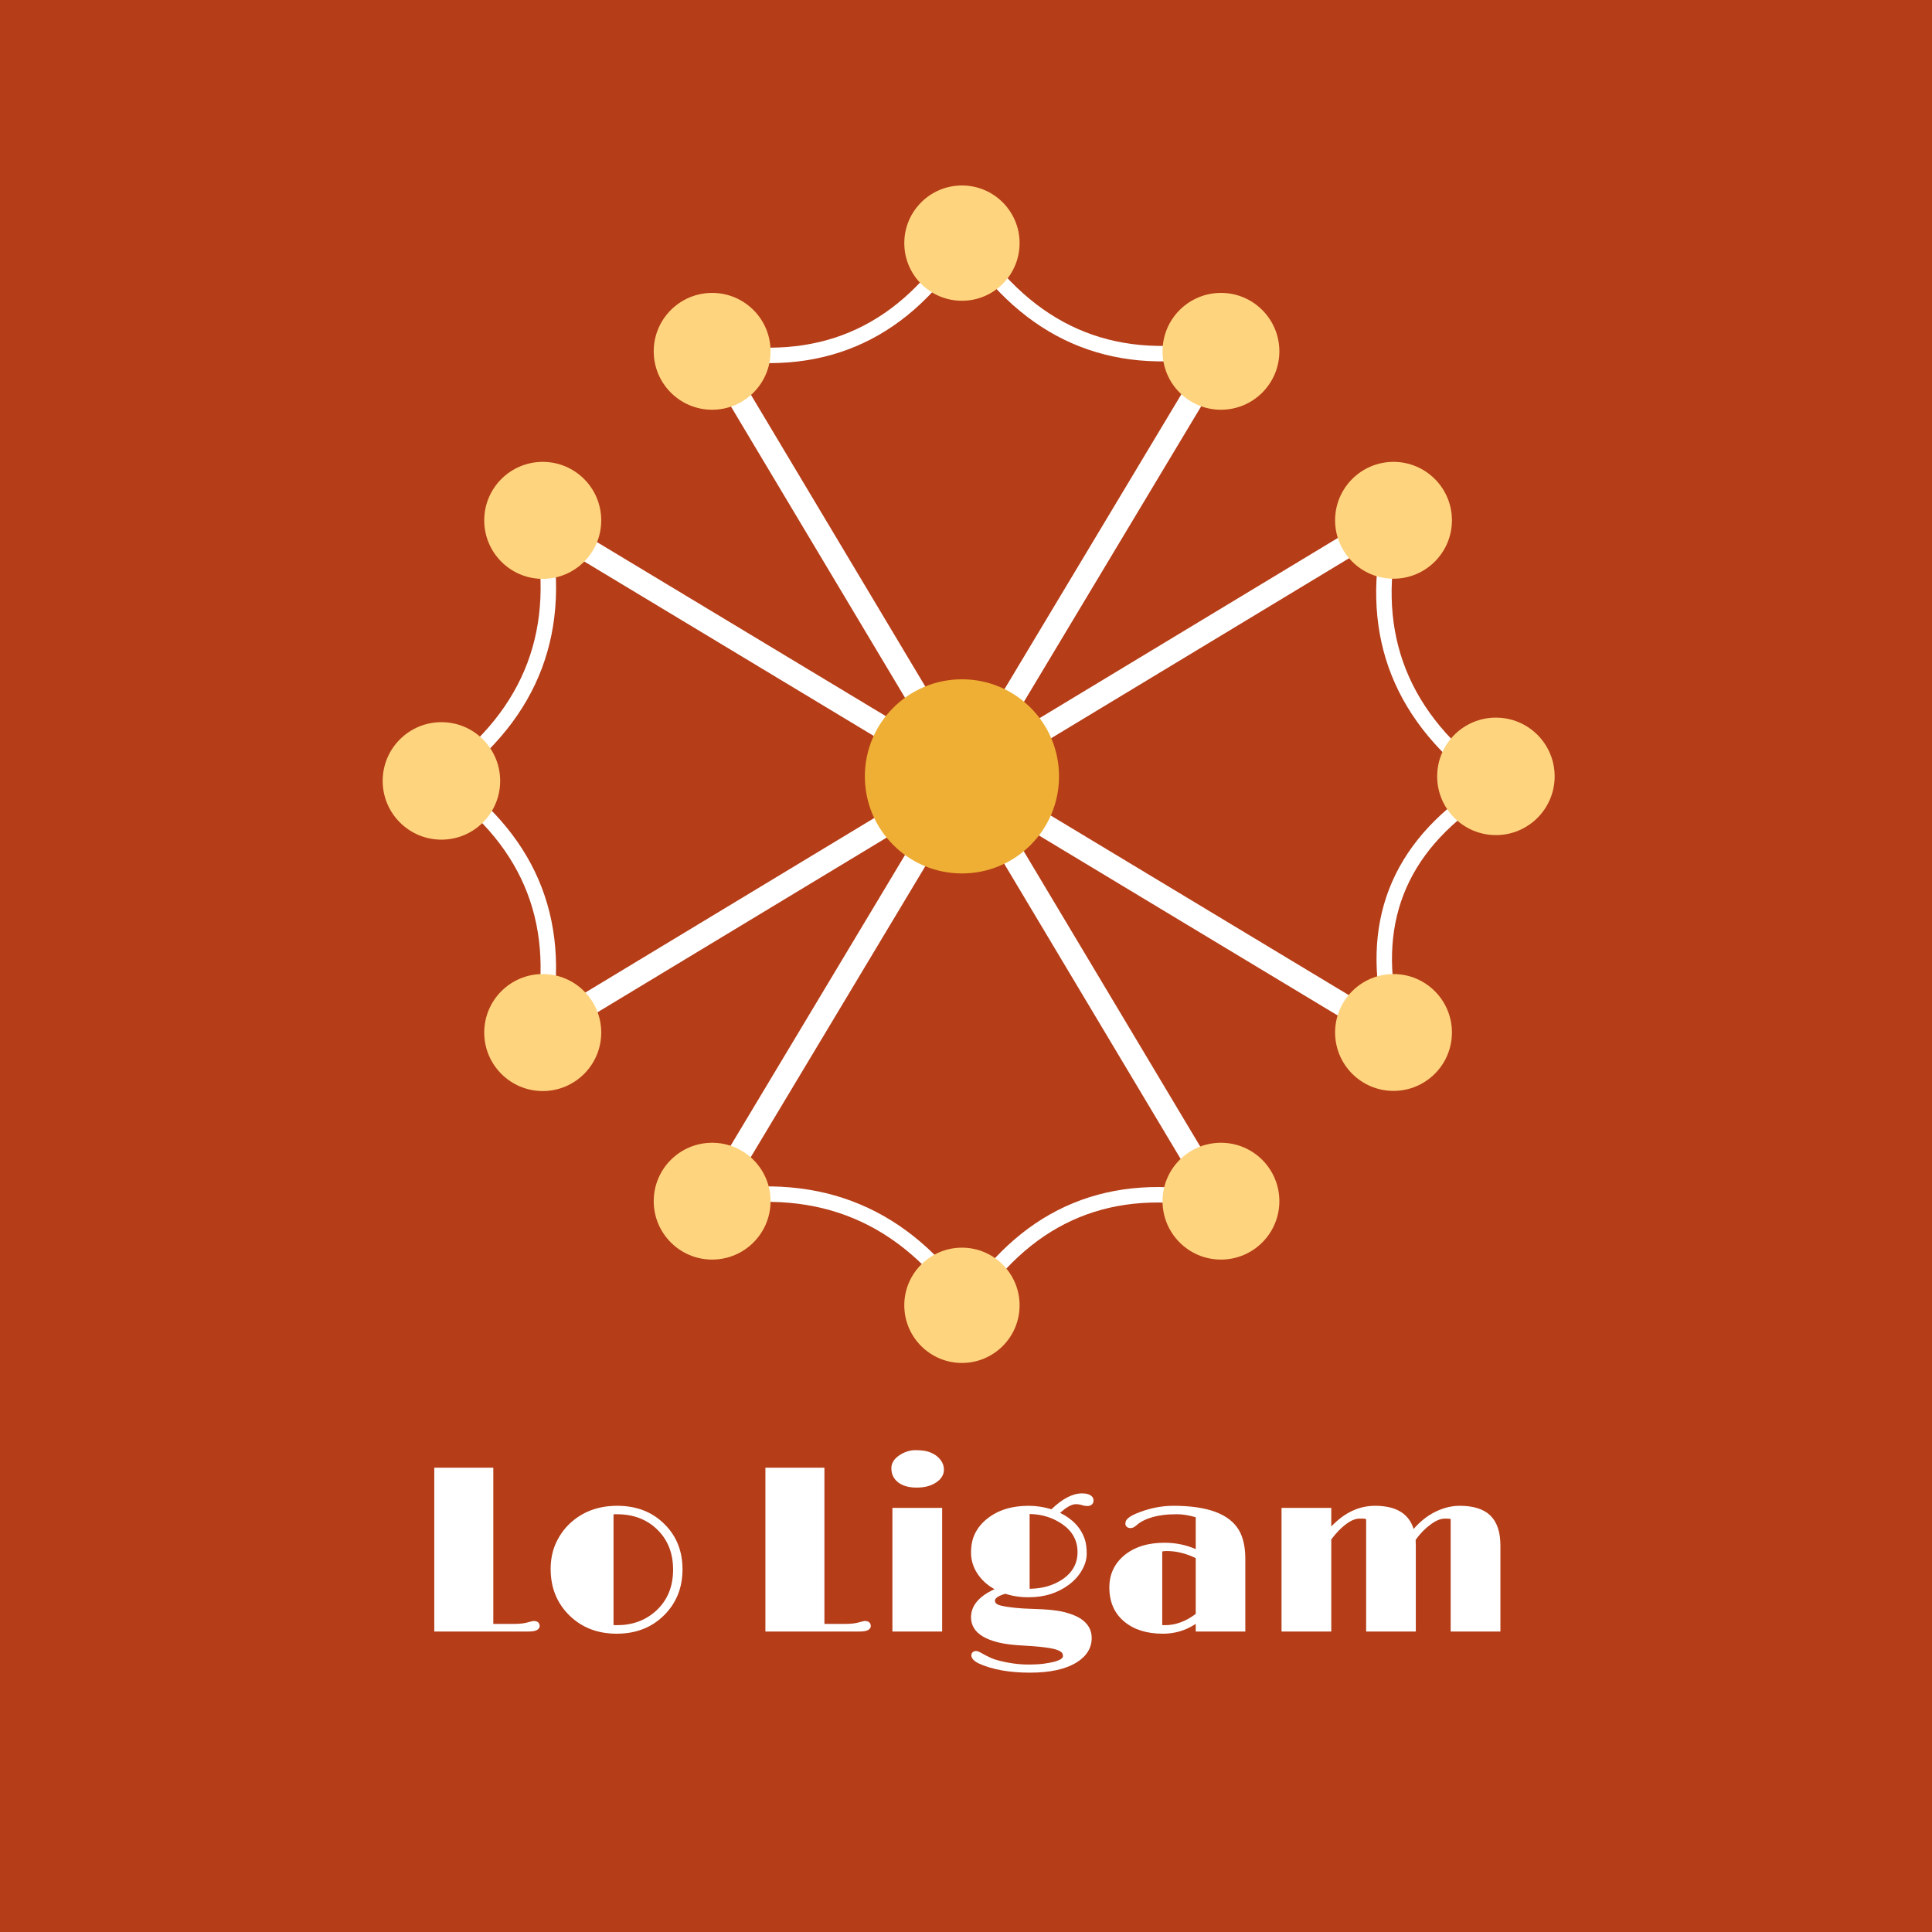
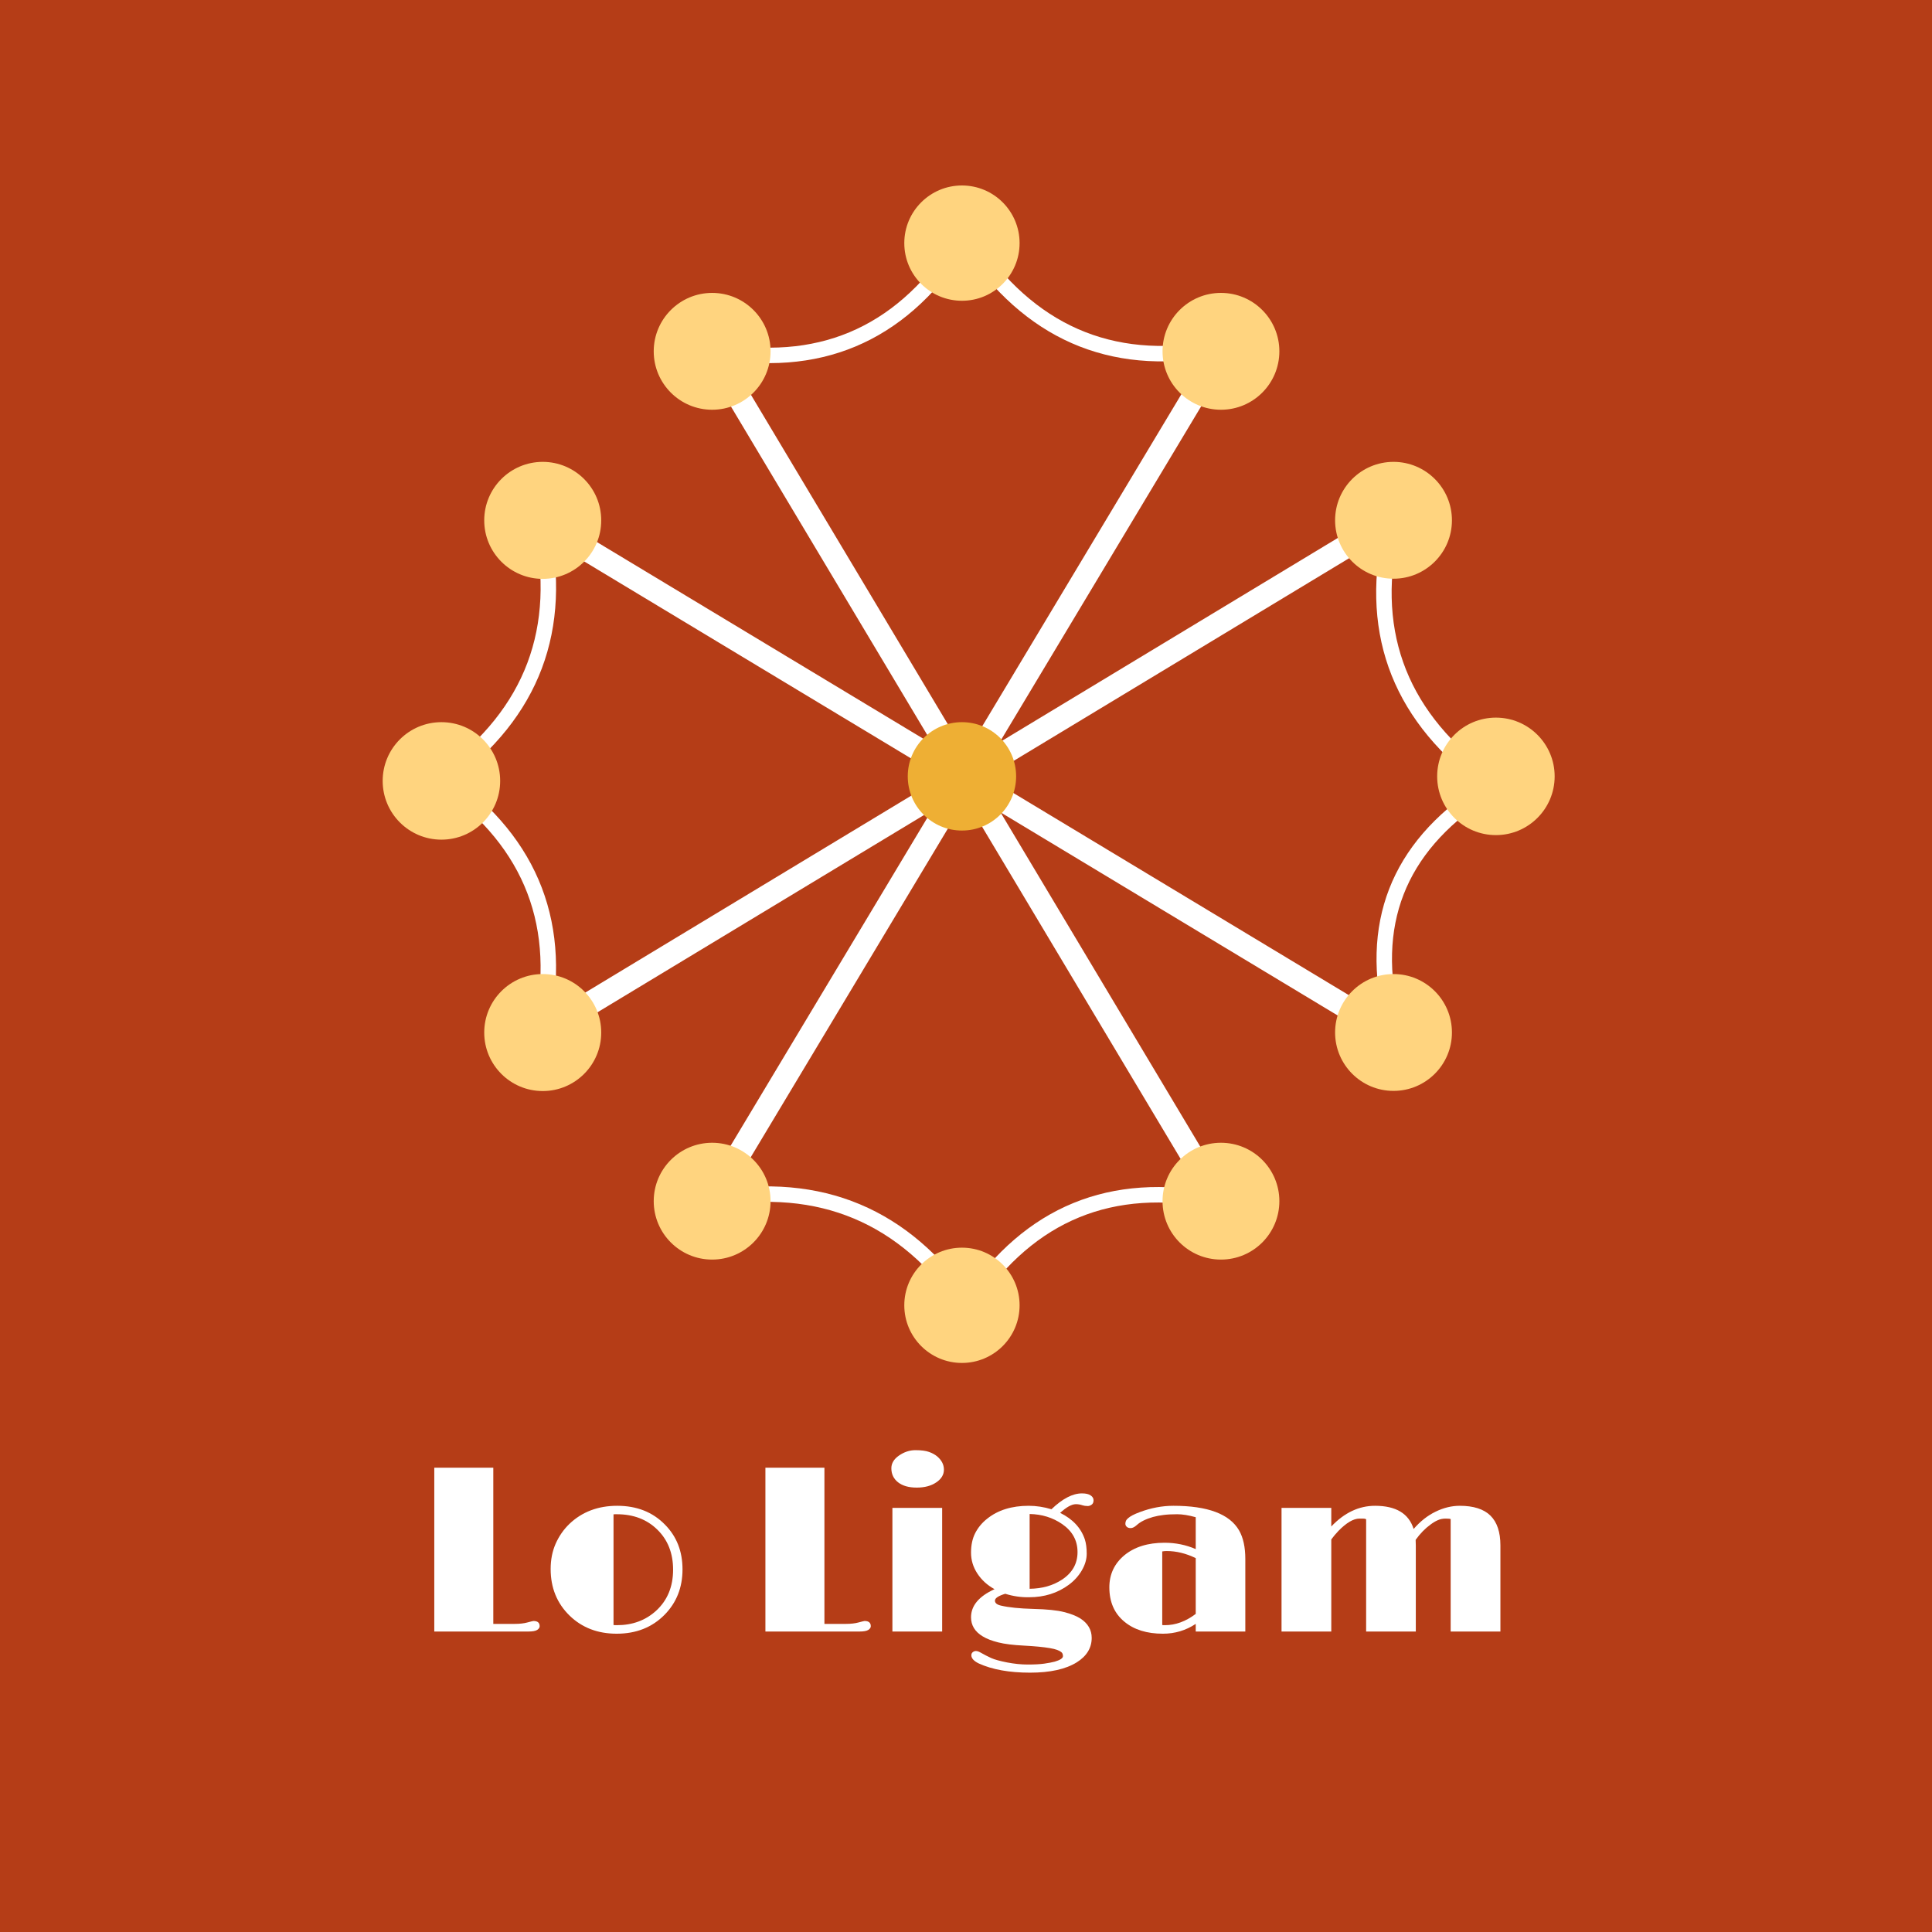
<svg xmlns="http://www.w3.org/2000/svg" width="500" zoomAndPan="magnify" viewBox="0 0 375 375" height="500" preserveAspectRatio="xMidYMid meet" version="1.0">
  <defs>
    <g />
-     <clipPath id="528de42d94">
-       <path d="M 167.867 131.848 L 205.559 131.848 L 205.559 169.535 L 167.867 169.535 Z M 167.867 131.848 " clip-rule="nonzero" />
-     </clipPath>
-     <clipPath id="1d73d8e392">
-       <path d="M 186.715 131.848 C 176.305 131.848 167.867 140.285 167.867 150.691 C 167.867 161.098 176.305 169.535 186.715 169.535 C 197.121 169.535 205.559 161.098 205.559 150.691 C 205.559 140.285 197.121 131.848 186.715 131.848 Z M 186.715 131.848 " clip-rule="nonzero" />
-     </clipPath>
-     <clipPath id="c95c3d8529">
-       <path d="M 0.867 0.848 L 38.559 0.848 L 38.559 38.535 L 0.867 38.535 Z M 0.867 0.848 " clip-rule="nonzero" />
-     </clipPath>
-     <clipPath id="d9ffad03e0">
-       <path d="M 19.715 0.848 C 9.305 0.848 0.867 9.285 0.867 19.691 C 0.867 30.098 9.305 38.535 19.715 38.535 C 30.121 38.535 38.559 30.098 38.559 19.691 C 38.559 9.285 30.121 0.848 19.715 0.848 Z M 19.715 0.848 " clip-rule="nonzero" />
-     </clipPath>
-     <clipPath id="d4b8c27dd0">
-       <rect x="0" width="39" y="0" height="39" />
-     </clipPath>
-     <clipPath id="e541d49886">
+     <clipPath id="f531fc6cf7">
+       <path d="M 176.195 140.172 L 197.23 140.172 L 197.23 161.211 L 176.195 161.211 Z M 176.195 140.172 " clip-rule="nonzero" />
+     </clipPath>
+     <clipPath id="d29b6af7b0">
+       <path d="M 186.715 140.172 C 180.902 140.172 176.195 144.883 176.195 150.691 C 176.195 156.5 180.902 161.211 186.715 161.211 C 192.523 161.211 197.23 156.5 197.23 150.691 C 197.23 144.883 192.523 140.172 186.715 140.172 Z M 186.715 140.172 " clip-rule="nonzero" />
+     </clipPath>
+     <clipPath id="b25d4d09a7">
+       <path d="M 0.195 0.172 L 21.23 0.172 L 21.23 21.211 L 0.195 21.211 Z M 0.195 0.172 " clip-rule="nonzero" />
+     </clipPath>
+     <clipPath id="c1bda8310d">
+       <path d="M 10.715 0.172 C 4.902 0.172 0.195 4.883 0.195 10.691 C 0.195 16.5 4.902 21.211 10.715 21.211 C 16.523 21.211 21.23 16.5 21.23 10.691 C 21.23 4.883 16.523 0.172 10.715 0.172 Z M 10.715 0.172 " clip-rule="nonzero" />
+     </clipPath>
+     <clipPath id="ad1abf7585">
+       <rect x="0" width="22" y="0" height="22" />
+     </clipPath>
+     <clipPath id="c7a8882e78">
      <path d="M 93.988 189.062 L 116.699 189.062 L 116.699 211.773 L 93.988 211.773 Z M 93.988 189.062 " clip-rule="nonzero" />
    </clipPath>
-     <clipPath id="923b268e99">
+     <clipPath id="788cae2bef">
      <path d="M 105.344 189.062 C 99.074 189.062 93.988 194.145 93.988 200.418 C 93.988 206.688 99.074 211.773 105.344 211.773 C 111.613 211.773 116.699 206.688 116.699 200.418 C 116.699 194.145 111.613 189.062 105.344 189.062 Z M 105.344 189.062 " clip-rule="nonzero" />
    </clipPath>
-     <clipPath id="68716f5ace">
+     <clipPath id="ddc9734bad">
      <path d="M 0.988 0.062 L 23.699 0.062 L 23.699 22.773 L 0.988 22.773 Z M 0.988 0.062 " clip-rule="nonzero" />
    </clipPath>
-     <clipPath id="d02a41d8b7">
+     <clipPath id="95f6d795c3">
      <path d="M 12.344 0.062 C 6.074 0.062 0.988 5.145 0.988 11.418 C 0.988 17.688 6.074 22.773 12.344 22.773 C 18.613 22.773 23.699 17.688 23.699 11.418 C 23.699 5.145 18.613 0.062 12.344 0.062 Z M 12.344 0.062 " clip-rule="nonzero" />
    </clipPath>
-     <clipPath id="0ebeeeb472">
+     <clipPath id="11d251d98d">
      <rect x="0" width="24" y="0" height="23" />
    </clipPath>
-     <clipPath id="f9dff8da02">
+     <clipPath id="12d52ffa45">
      <path d="M 74.277 140.172 L 97.082 140.172 L 97.082 162.977 L 74.277 162.977 Z M 74.277 140.172 " clip-rule="nonzero" />
    </clipPath>
-     <clipPath id="fb07b1a457">
+     <clipPath id="e3f551134d">
      <path d="M 85.68 140.172 C 79.383 140.172 74.277 145.277 74.277 151.574 C 74.277 157.871 79.383 162.977 85.68 162.977 C 91.977 162.977 97.082 157.871 97.082 151.574 C 97.082 145.277 91.977 140.172 85.68 140.172 Z M 85.68 140.172 " clip-rule="nonzero" />
    </clipPath>
-     <clipPath id="d14f0ae7d3">
+     <clipPath id="a0521cf6fc">
      <path d="M 0.277 0.172 L 23.082 0.172 L 23.082 22.977 L 0.277 22.977 Z M 0.277 0.172 " clip-rule="nonzero" />
    </clipPath>
-     <clipPath id="be72f7a941">
+     <clipPath id="37872e637c">
      <path d="M 11.68 0.172 C 5.383 0.172 0.277 5.277 0.277 11.574 C 0.277 17.871 5.383 22.977 11.68 22.977 C 17.977 22.977 23.082 17.871 23.082 11.574 C 23.082 5.277 17.977 0.172 11.68 0.172 Z M 11.68 0.172 " clip-rule="nonzero" />
    </clipPath>
-     <clipPath id="5a6033080a">
+     <clipPath id="bdf3104303">
      <rect x="0" width="24" y="0" height="23" />
    </clipPath>
-     <clipPath id="d29df9adfd">
+     <clipPath id="7e1ae60feb">
      <path d="M 93.988 89.648 L 116.699 89.648 L 116.699 112.359 L 93.988 112.359 Z M 93.988 89.648 " clip-rule="nonzero" />
    </clipPath>
-     <clipPath id="9a75cb3c14">
+     <clipPath id="c510e7b119">
      <path d="M 105.344 89.648 C 99.074 89.648 93.988 94.73 93.988 101.004 C 93.988 107.273 99.074 112.359 105.344 112.359 C 111.613 112.359 116.699 107.273 116.699 101.004 C 116.699 94.73 111.613 89.648 105.344 89.648 Z M 105.344 89.648 " clip-rule="nonzero" />
    </clipPath>
-     <clipPath id="9a04203622">
+     <clipPath id="f681da970d">
      <path d="M 0.988 0.648 L 23.699 0.648 L 23.699 23.359 L 0.988 23.359 Z M 0.988 0.648 " clip-rule="nonzero" />
    </clipPath>
-     <clipPath id="cde128feaa">
+     <clipPath id="6640364789">
      <path d="M 12.344 0.648 C 6.074 0.648 0.988 5.73 0.988 12.004 C 0.988 18.273 6.074 23.359 12.344 23.359 C 18.613 23.359 23.699 18.273 23.699 12.004 C 23.699 5.73 18.613 0.648 12.344 0.648 Z M 12.344 0.648 " clip-rule="nonzero" />
    </clipPath>
-     <clipPath id="5728bee516">
-       <rect x="0" width="24" y="0" height="24" />
-     </clipPath>
-     <clipPath id="4da3fb2c8a">
+     <clipPath id="4690d8dae0">
+       <rect x="0" width="24" y="0" height="24" />
+     </clipPath>
+     <clipPath id="382033d646">
      <path d="M 259.141 189.062 L 281.82 189.062 L 281.82 211.742 L 259.141 211.742 Z M 259.141 189.062 " clip-rule="nonzero" />
    </clipPath>
-     <clipPath id="8337015f8e">
+     <clipPath id="e1de49c1d2">
      <path d="M 270.48 189.062 C 264.219 189.062 259.141 194.141 259.141 200.402 C 259.141 206.664 264.219 211.742 270.48 211.742 C 276.742 211.742 281.82 206.664 281.82 200.402 C 281.82 194.141 276.742 189.062 270.48 189.062 Z M 270.48 189.062 " clip-rule="nonzero" />
    </clipPath>
-     <clipPath id="caf7785fdd">
+     <clipPath id="e250e98b16">
      <path d="M 0.141 0.062 L 22.82 0.062 L 22.82 22.742 L 0.141 22.742 Z M 0.141 0.062 " clip-rule="nonzero" />
    </clipPath>
-     <clipPath id="891d744abd">
+     <clipPath id="4dd542afb0">
      <path d="M 11.48 0.062 C 5.219 0.062 0.141 5.141 0.141 11.402 C 0.141 17.664 5.219 22.742 11.48 22.742 C 17.742 22.742 22.82 17.664 22.82 11.402 C 22.82 5.141 17.742 0.062 11.48 0.062 Z M 11.48 0.062 " clip-rule="nonzero" />
    </clipPath>
-     <clipPath id="5b9c9a4b6a">
+     <clipPath id="765aa6869b">
      <rect x="0" width="23" y="0" height="23" />
    </clipPath>
-     <clipPath id="83372ebf87">
+     <clipPath id="b2c4730030">
      <path d="M 259.141 89.648 L 281.82 89.648 L 281.82 112.328 L 259.141 112.328 Z M 259.141 89.648 " clip-rule="nonzero" />
    </clipPath>
-     <clipPath id="3625b1d21c">
+     <clipPath id="c806c1ce74">
      <path d="M 270.48 89.648 C 264.219 89.648 259.141 94.727 259.141 100.988 C 259.141 107.25 264.219 112.328 270.48 112.328 C 276.742 112.328 281.82 107.25 281.82 100.988 C 281.82 94.727 276.742 89.648 270.48 89.648 Z M 270.48 89.648 " clip-rule="nonzero" />
    </clipPath>
-     <clipPath id="d0a25f8850">
+     <clipPath id="561398a4cb">
      <path d="M 0.141 0.648 L 22.82 0.648 L 22.82 23.328 L 0.141 23.328 Z M 0.141 0.648 " clip-rule="nonzero" />
    </clipPath>
-     <clipPath id="62dff7a436">
+     <clipPath id="b0cbf5dff0">
      <path d="M 11.48 0.648 C 5.219 0.648 0.141 5.727 0.141 11.988 C 0.141 18.25 5.219 23.328 11.48 23.328 C 17.742 23.328 22.82 18.25 22.82 11.988 C 22.82 5.727 17.742 0.648 11.48 0.648 Z M 11.48 0.648 " clip-rule="nonzero" />
    </clipPath>
-     <clipPath id="9ff6783a88">
+     <clipPath id="a11cbf0050">
      <rect x="0" width="23" y="0" height="24" />
    </clipPath>
-     <clipPath id="94b9719821">
+     <clipPath id="b36d531ae1">
      <path d="M 225.648 221.809 L 248.324 221.809 L 248.324 244.484 L 225.648 244.484 Z M 225.648 221.809 " clip-rule="nonzero" />
    </clipPath>
-     <clipPath id="5446883927">
+     <clipPath id="967ab275f9">
      <path d="M 236.988 221.809 C 230.723 221.809 225.648 226.883 225.648 233.145 C 225.648 239.406 230.723 244.484 236.988 244.484 C 243.25 244.484 248.324 239.406 248.324 233.145 C 248.324 226.883 243.25 221.809 236.988 221.809 Z M 236.988 221.809 " clip-rule="nonzero" />
    </clipPath>
-     <clipPath id="a1fccdb78d">
+     <clipPath id="96bdb7b363">
      <path d="M 0.648 0.809 L 23.324 0.809 L 23.324 23.484 L 0.648 23.484 Z M 0.648 0.809 " clip-rule="nonzero" />
    </clipPath>
-     <clipPath id="306a181195">
+     <clipPath id="e8a65ae221">
      <path d="M 11.988 0.809 C 5.723 0.809 0.648 5.883 0.648 12.145 C 0.648 18.406 5.723 23.484 11.988 23.484 C 18.25 23.484 23.324 18.406 23.324 12.145 C 23.324 5.883 18.25 0.809 11.988 0.809 Z M 11.988 0.809 " clip-rule="nonzero" />
    </clipPath>
-     <clipPath id="9579417b74">
-       <rect x="0" width="24" y="0" height="24" />
-     </clipPath>
-     <clipPath id="0785d86789">
+     <clipPath id="d03b3293f0">
+       <rect x="0" width="24" y="0" height="24" />
+     </clipPath>
+     <clipPath id="ddf2a716b7">
      <path d="M 126.887 221.809 L 149.566 221.809 L 149.566 244.484 L 126.887 244.484 Z M 126.887 221.809 " clip-rule="nonzero" />
    </clipPath>
-     <clipPath id="96b458c4ad">
+     <clipPath id="4a227c08d7">
      <path d="M 138.227 221.809 C 131.965 221.809 126.887 226.883 126.887 233.145 C 126.887 239.406 131.965 244.484 138.227 244.484 C 144.488 244.484 149.566 239.406 149.566 233.145 C 149.566 226.883 144.488 221.809 138.227 221.809 Z M 138.227 221.809 " clip-rule="nonzero" />
    </clipPath>
-     <clipPath id="849338cffd">
+     <clipPath id="a10de55378">
      <path d="M 0.887 0.809 L 23.566 0.809 L 23.566 23.484 L 0.887 23.484 Z M 0.887 0.809 " clip-rule="nonzero" />
    </clipPath>
-     <clipPath id="30eb162d86">
+     <clipPath id="57c23943ef">
      <path d="M 12.227 0.809 C 5.965 0.809 0.887 5.883 0.887 12.145 C 0.887 18.406 5.965 23.484 12.227 23.484 C 18.488 23.484 23.566 18.406 23.566 12.145 C 23.566 5.883 18.488 0.809 12.227 0.809 Z M 12.227 0.809 " clip-rule="nonzero" />
    </clipPath>
-     <clipPath id="c25e48a7be">
-       <rect x="0" width="24" y="0" height="24" />
-     </clipPath>
-     <clipPath id="4463378ba5">
+     <clipPath id="7bbec8c1ca">
+       <rect x="0" width="24" y="0" height="24" />
+     </clipPath>
+     <clipPath id="3a158d3630">
      <path d="M 175.523 242.172 L 197.902 242.172 L 197.902 264.547 L 175.523 264.547 Z M 175.523 242.172 " clip-rule="nonzero" />
    </clipPath>
-     <clipPath id="a47e9cd900">
+     <clipPath id="aed0b2579b">
      <path d="M 186.715 242.172 C 180.535 242.172 175.523 247.18 175.523 253.359 C 175.523 259.539 180.535 264.547 186.715 264.547 C 192.891 264.547 197.902 259.539 197.902 253.359 C 197.902 247.18 192.891 242.172 186.715 242.172 Z M 186.715 242.172 " clip-rule="nonzero" />
    </clipPath>
-     <clipPath id="af90b607b1">
+     <clipPath id="39a354ba78">
      <path d="M 0.523 0.172 L 22.902 0.172 L 22.902 22.547 L 0.523 22.547 Z M 0.523 0.172 " clip-rule="nonzero" />
    </clipPath>
-     <clipPath id="8bf1a0a08e">
+     <clipPath id="80aa1ead0b">
      <path d="M 11.715 0.172 C 5.535 0.172 0.523 5.18 0.523 11.359 C 0.523 17.539 5.535 22.547 11.715 22.547 C 17.891 22.547 22.902 17.539 22.902 11.359 C 22.902 5.18 17.891 0.172 11.715 0.172 Z M 11.715 0.172 " clip-rule="nonzero" />
    </clipPath>
-     <clipPath id="96c388daf2">
+     <clipPath id="ad9358ea64">
      <rect x="0" width="23" y="0" height="23" />
    </clipPath>
-     <clipPath id="5a48c886dc">
+     <clipPath id="1f73811a66">
      <path d="M 126.887 56.852 L 149.566 56.852 L 149.566 79.531 L 126.887 79.531 Z M 126.887 56.852 " clip-rule="nonzero" />
    </clipPath>
-     <clipPath id="06fbd7424d">
+     <clipPath id="bbe491996d">
      <path d="M 138.227 56.852 C 131.965 56.852 126.887 61.93 126.887 68.191 C 126.887 74.453 131.965 79.531 138.227 79.531 C 144.488 79.531 149.566 74.453 149.566 68.191 C 149.566 61.93 144.488 56.852 138.227 56.852 Z M 138.227 56.852 " clip-rule="nonzero" />
    </clipPath>
-     <clipPath id="3279935a69">
+     <clipPath id="7c67ba0af5">
      <path d="M 0.887 0.852 L 23.566 0.852 L 23.566 23.531 L 0.887 23.531 Z M 0.887 0.852 " clip-rule="nonzero" />
    </clipPath>
-     <clipPath id="f1f9ac0828">
+     <clipPath id="39c11a66b9">
      <path d="M 12.227 0.852 C 5.965 0.852 0.887 5.93 0.887 12.191 C 0.887 18.453 5.965 23.531 12.227 23.531 C 18.488 23.531 23.566 18.453 23.566 12.191 C 23.566 5.93 18.488 0.852 12.227 0.852 Z M 12.227 0.852 " clip-rule="nonzero" />
    </clipPath>
-     <clipPath id="664d6c4b9c">
-       <rect x="0" width="24" y="0" height="24" />
-     </clipPath>
-     <clipPath id="e949e1796a">
+     <clipPath id="c43e05fc8f">
+       <rect x="0" width="24" y="0" height="24" />
+     </clipPath>
+     <clipPath id="cdfa48d58d">
      <path d="M 225.648 56.852 L 248.324 56.852 L 248.324 79.531 L 225.648 79.531 Z M 225.648 56.852 " clip-rule="nonzero" />
    </clipPath>
-     <clipPath id="9c007ee51a">
+     <clipPath id="101894a4a9">
      <path d="M 236.988 56.852 C 230.723 56.852 225.648 61.93 225.648 68.191 C 225.648 74.453 230.723 79.531 236.988 79.531 C 243.25 79.531 248.324 74.453 248.324 68.191 C 248.324 61.93 243.25 56.852 236.988 56.852 Z M 236.988 56.852 " clip-rule="nonzero" />
    </clipPath>
-     <clipPath id="b7b337ea6c">
+     <clipPath id="b32a90e090">
      <path d="M 0.648 0.852 L 23.324 0.852 L 23.324 23.531 L 0.648 23.531 Z M 0.648 0.852 " clip-rule="nonzero" />
    </clipPath>
-     <clipPath id="cdc4fddea7">
+     <clipPath id="5da4951f11">
      <path d="M 11.988 0.852 C 5.723 0.852 0.648 5.93 0.648 12.191 C 0.648 18.453 5.723 23.531 11.988 23.531 C 18.25 23.531 23.324 18.453 23.324 12.191 C 23.324 5.93 18.25 0.852 11.988 0.852 Z M 11.988 0.852 " clip-rule="nonzero" />
    </clipPath>
-     <clipPath id="a1ed46e96f">
-       <rect x="0" width="24" y="0" height="24" />
-     </clipPath>
-     <clipPath id="e2862decfb">
+     <clipPath id="c7560c21a2">
+       <rect x="0" width="24" y="0" height="24" />
+     </clipPath>
+     <clipPath id="ca4c4e6cfd">
      <rect x="0" width="215" y="0" height="57" />
    </clipPath>
-     <clipPath id="25cb27b725">
+     <clipPath id="e984d1e71e">
      <path d="M 175.523 36 L 197.902 36 L 197.902 58.379 L 175.523 58.379 Z M 175.523 36 " clip-rule="nonzero" />
    </clipPath>
-     <clipPath id="bb81f0a669">
+     <clipPath id="62903051d7">
      <path d="M 186.715 36 C 180.535 36 175.523 41.012 175.523 47.191 C 175.523 53.371 180.535 58.379 186.715 58.379 C 192.891 58.379 197.902 53.371 197.902 47.191 C 197.902 41.012 192.891 36 186.715 36 Z M 186.715 36 " clip-rule="nonzero" />
    </clipPath>
-     <clipPath id="f9f68bd8ea">
+     <clipPath id="9f1576add2">
      <path d="M 0.523 0 L 22.902 0 L 22.902 22.379 L 0.523 22.379 Z M 0.523 0 " clip-rule="nonzero" />
    </clipPath>
-     <clipPath id="0f5e6962d7">
+     <clipPath id="e5069730f7">
      <path d="M 11.715 0 C 5.535 0 0.523 5.012 0.523 11.191 C 0.523 17.371 5.535 22.379 11.715 22.379 C 17.891 22.379 22.902 17.371 22.902 11.191 C 22.902 5.012 17.891 0 11.715 0 Z M 11.715 0 " clip-rule="nonzero" />
    </clipPath>
-     <clipPath id="6f6873cda5">
+     <clipPath id="d684045757">
      <rect x="0" width="23" y="0" height="23" />
    </clipPath>
-     <clipPath id="958f1d5207">
+     <clipPath id="9a96be08c6">
      <path d="M 278.953 139.289 L 301.758 139.289 L 301.758 162.094 L 278.953 162.094 Z M 278.953 139.289 " clip-rule="nonzero" />
    </clipPath>
-     <clipPath id="4b0ad8f20c">
+     <clipPath id="7746a7c487">
      <path d="M 290.355 139.289 C 284.059 139.289 278.953 144.395 278.953 150.691 C 278.953 156.988 284.059 162.094 290.355 162.094 C 296.652 162.094 301.758 156.988 301.758 150.691 C 301.758 144.395 296.652 139.289 290.355 139.289 Z M 290.355 139.289 " clip-rule="nonzero" />
    </clipPath>
-     <clipPath id="eb8c8e4457">
+     <clipPath id="99cb8e8f8e">
      <path d="M 0.953 0.289 L 23.758 0.289 L 23.758 23.094 L 0.953 23.094 Z M 0.953 0.289 " clip-rule="nonzero" />
    </clipPath>
-     <clipPath id="c31ea863a3">
+     <clipPath id="2cfcf472da">
      <path d="M 12.355 0.289 C 6.059 0.289 0.953 5.395 0.953 11.691 C 0.953 17.988 6.059 23.094 12.355 23.094 C 18.652 23.094 23.758 17.988 23.758 11.691 C 23.758 5.395 18.652 0.289 12.355 0.289 Z M 12.355 0.289 " clip-rule="nonzero" />
    </clipPath>
-     <clipPath id="bfc76039d8">
+     <clipPath id="1d720dc7a5">
      <rect x="0" width="24" y="0" height="24" />
    </clipPath>
  </defs>
  <rect x="-37.5" width="450" fill="#ffffff" y="-37.5" height="450" fill-opacity="1" />
  <rect x="-37.5" width="450" fill="#b53d17" y="-37.5" height="450" fill-opacity="1" />
  <path stroke-linecap="butt" transform="matrix(0.268014, 0.700477, -0.700477, 0.268014, 95.63481, 147.406)" fill="none" stroke-linejoin="miter" d="M 1.101 13.345 C 24.048 -1.782 46.996 -1.784 69.943 13.347 " stroke="#ffffff" stroke-width="4" stroke-opacity="1" stroke-miterlimit="4" />
  <path stroke-linecap="butt" transform="matrix(-0.264462, 0.701826, -0.701826, -0.264462, 114.6822, 104.4934)" fill="none" stroke-linejoin="miter" d="M 1.092 13.345 C 24.346 -1.779 47.605 -1.783 70.861 13.348 " stroke="#ffffff" stroke-width="4" stroke-opacity="1" stroke-miterlimit="4" />
  <path stroke-linecap="butt" transform="matrix(0.691513, 0.29036, -0.29036, 0.691513, 141.7105, 223.1729)" fill="none" stroke-linejoin="miter" d="M 1.079 13.345 C 24.661 -1.782 48.238 -1.785 71.815 13.346 " stroke="#ffffff" stroke-width="4" stroke-opacity="1" stroke-miterlimit="4" />
  <path stroke-linecap="butt" transform="matrix(0.693965, -0.284452, 0.284452, 0.693965, 183.9044, 243.523)" fill="none" stroke-linejoin="miter" d="M 1.107 13.345 C 23.85 -1.779 46.591 -1.78 69.33 13.344 " stroke="#ffffff" stroke-width="4" stroke-opacity="1" stroke-miterlimit="4" />
  <path stroke-linecap="butt" transform="matrix(0.271321, -0.699203, 0.699203, 0.271321, 260.6792, 195.6312)" fill="none" stroke-linejoin="miter" d="M 1.159 13.345 C 22.407 -1.783 43.654 -1.782 64.9 13.348 " stroke="#ffffff" stroke-width="4" stroke-opacity="1" stroke-miterlimit="4" />
  <path stroke-linecap="butt" transform="matrix(-0.249767, -0.707189, 0.707189, -0.249767, 278.4514, 154.7975)" fill="none" stroke-linejoin="miter" d="M 1.097 13.348 C 24.178 -1.782 47.256 -1.784 70.337 13.344 " stroke="#ffffff" stroke-width="4" stroke-opacity="1" stroke-miterlimit="4" />
  <path stroke-linecap="butt" transform="matrix(-0.691743, 0.289812, -0.289812, -0.691743, 190.4308, 57.03953)" fill="none" stroke-linejoin="miter" d="M 1.108 13.345 C 23.861 -1.782 46.613 -1.782 69.363 13.345 " stroke="#ffffff" stroke-width="4" stroke-opacity="1" stroke-miterlimit="4" />
  <path stroke-linecap="butt" transform="matrix(-0.698452, -0.273248, 0.273248, -0.698452, 234.3816, 76.95809)" fill="none" stroke-linejoin="miter" d="M 1.103 13.345 C 24.043 -1.782 46.985 -1.781 69.926 13.343 " stroke="#ffffff" stroke-width="4" stroke-opacity="1" stroke-miterlimit="4" />
  <path stroke-linecap="round" transform="matrix(0.641948, -0.387818, 0.387818, 0.641948, 102.1194, 199.5967)" fill="none" stroke-linejoin="miter" d="M 2.998 2.999 L 260.661 3 " stroke="#ffffff" stroke-width="6" stroke-opacity="1" stroke-miterlimit="4" />
  <path stroke-linecap="butt" transform="matrix(-0.642386, -0.387091, 0.387091, -0.642386, 268.6229, 202.5171)" fill="none" stroke-linejoin="miter" d="M -0.001 3.001 L 255.405 2.998 " stroke="#ffffff" stroke-width="6" stroke-opacity="1" stroke-miterlimit="4" />
  <path stroke-linecap="butt" transform="matrix(0.385815, -0.643154, 0.643154, 0.385815, 136.0964, 231.9048)" fill="none" stroke-linejoin="miter" d="M 0.001 3.002 L 256.224 2.997 " stroke="#ffffff" stroke-width="6" stroke-opacity="1" stroke-miterlimit="4" />
  <path stroke-linecap="butt" transform="matrix(-0.384776, -0.643776, 0.643776, -0.384776, 235.2476, 235.1294)" fill="none" stroke-linejoin="miter" d="M -0.002 3 L 259.294 3.002 " stroke="#ffffff" stroke-width="6" stroke-opacity="1" stroke-miterlimit="4" />
-   <g clip-path="url(#528de42d94)">
-     <g clip-path="url(#1d73d8e392)">
-       <g transform="matrix(1, 0, 0, 1, 167, 131)">
-         <g clip-path="url(#d4b8c27dd0)">
-           <g clip-path="url(#c95c3d8529)">
-             <g clip-path="url(#d9ffad03e0)">
-               <path fill="#eeaf34" d="M 0.867 0.848 L 38.559 0.848 L 38.559 38.535 L 0.867 38.535 Z M 0.867 0.848 " fill-opacity="1" fill-rule="nonzero" />
-             </g>
-           </g>
-         </g>
-       </g>
-     </g>
-   </g>
-   <g clip-path="url(#e541d49886)">
-     <g clip-path="url(#923b268e99)">
+   <g clip-path="url(#f531fc6cf7)">
+     <g clip-path="url(#d29b6af7b0)">
+       <g transform="matrix(1, 0, 0, 1, 176, 140)">
+         <g clip-path="url(#ad1abf7585)">
+           <g clip-path="url(#b25d4d09a7)">
+             <g clip-path="url(#c1bda8310d)">
+               <path fill="#eeaf34" d="M 0.195 0.172 L 21.23 0.172 L 21.23 21.211 L 0.195 21.211 Z M 0.195 0.172 " fill-opacity="1" fill-rule="nonzero" />
+             </g>
+           </g>
+         </g>
+       </g>
+     </g>
+   </g>
+   <g clip-path="url(#c7a8882e78)">
+     <g clip-path="url(#788cae2bef)">
      <g transform="matrix(1, 0, 0, 1, 93, 189)">
-         <g clip-path="url(#0ebeeeb472)">
-           <g clip-path="url(#68716f5ace)">
-             <g clip-path="url(#d02a41d8b7)">
+         <g clip-path="url(#11d251d98d)">
+           <g clip-path="url(#ddc9734bad)">
+             <g clip-path="url(#95f6d795c3)">
              <path fill="#ffd47f" d="M 0.988 0.062 L 23.699 0.062 L 23.699 22.773 L 0.988 22.773 Z M 0.988 0.062 " fill-opacity="1" fill-rule="nonzero" />
            </g>
          </g>
        </g>
      </g>
    </g>
  </g>
-   <g clip-path="url(#f9dff8da02)">
-     <g clip-path="url(#fb07b1a457)">
+   <g clip-path="url(#12d52ffa45)">
+     <g clip-path="url(#e3f551134d)">
      <g transform="matrix(1, 0, 0, 1, 74, 140)">
-         <g clip-path="url(#5a6033080a)">
-           <g clip-path="url(#d14f0ae7d3)">
-             <g clip-path="url(#be72f7a941)">
+         <g clip-path="url(#bdf3104303)">
+           <g clip-path="url(#a0521cf6fc)">
+             <g clip-path="url(#37872e637c)">
              <path fill="#ffd47f" d="M 0.277 0.172 L 23.082 0.172 L 23.082 22.977 L 0.277 22.977 Z M 0.277 0.172 " fill-opacity="1" fill-rule="nonzero" />
            </g>
          </g>
        </g>
      </g>
    </g>
  </g>
-   <g clip-path="url(#d29df9adfd)">
-     <g clip-path="url(#9a75cb3c14)">
+   <g clip-path="url(#7e1ae60feb)">
+     <g clip-path="url(#c510e7b119)">
      <g transform="matrix(1, 0, 0, 1, 93, 89)">
-         <g clip-path="url(#5728bee516)">
-           <g clip-path="url(#9a04203622)">
-             <g clip-path="url(#cde128feaa)">
+         <g clip-path="url(#4690d8dae0)">
+           <g clip-path="url(#f681da970d)">
+             <g clip-path="url(#6640364789)">
              <path fill="#ffd47f" d="M 0.988 0.648 L 23.699 0.648 L 23.699 23.359 L 0.988 23.359 Z M 0.988 0.648 " fill-opacity="1" fill-rule="nonzero" />
            </g>
          </g>
        </g>
      </g>
    </g>
  </g>
-   <g clip-path="url(#4da3fb2c8a)">
-     <g clip-path="url(#8337015f8e)">
+   <g clip-path="url(#382033d646)">
+     <g clip-path="url(#e1de49c1d2)">
      <g transform="matrix(1, 0, 0, 1, 259, 189)">
-         <g clip-path="url(#5b9c9a4b6a)">
-           <g clip-path="url(#caf7785fdd)">
-             <g clip-path="url(#891d744abd)">
+         <g clip-path="url(#765aa6869b)">
+           <g clip-path="url(#e250e98b16)">
+             <g clip-path="url(#4dd542afb0)">
              <path fill="#ffd47f" d="M 0.141 0.062 L 22.82 0.062 L 22.82 22.738 L 0.141 22.738 Z M 0.141 0.062 " fill-opacity="1" fill-rule="nonzero" />
            </g>
          </g>
        </g>
      </g>
    </g>
  </g>
-   <g clip-path="url(#83372ebf87)">
-     <g clip-path="url(#3625b1d21c)">
+   <g clip-path="url(#b2c4730030)">
+     <g clip-path="url(#c806c1ce74)">
      <g transform="matrix(1, 0, 0, 1, 259, 89)">
-         <g clip-path="url(#9ff6783a88)">
-           <g clip-path="url(#d0a25f8850)">
-             <g clip-path="url(#62dff7a436)">
+         <g clip-path="url(#a11cbf0050)">
+           <g clip-path="url(#561398a4cb)">
+             <g clip-path="url(#b0cbf5dff0)">
              <path fill="#ffd47f" d="M 0.141 0.648 L 22.82 0.648 L 22.82 23.328 L 0.141 23.328 Z M 0.141 0.648 " fill-opacity="1" fill-rule="nonzero" />
            </g>
          </g>
        </g>
      </g>
    </g>
  </g>
-   <g clip-path="url(#94b9719821)">
-     <g clip-path="url(#5446883927)">
+   <g clip-path="url(#b36d531ae1)">
+     <g clip-path="url(#967ab275f9)">
      <g transform="matrix(1, 0, 0, 1, 225, 221)">
-         <g clip-path="url(#9579417b74)">
-           <g clip-path="url(#a1fccdb78d)">
-             <g clip-path="url(#306a181195)">
+         <g clip-path="url(#d03b3293f0)">
+           <g clip-path="url(#96bdb7b363)">
+             <g clip-path="url(#e8a65ae221)">
              <path fill="#ffd47f" d="M 0.648 0.809 L 23.324 0.809 L 23.324 23.484 L 0.648 23.484 Z M 0.648 0.809 " fill-opacity="1" fill-rule="nonzero" />
            </g>
          </g>
        </g>
      </g>
    </g>
  </g>
-   <g clip-path="url(#0785d86789)">
-     <g clip-path="url(#96b458c4ad)">
+   <g clip-path="url(#ddf2a716b7)">
+     <g clip-path="url(#4a227c08d7)">
      <g transform="matrix(1, 0, 0, 1, 126, 221)">
-         <g clip-path="url(#c25e48a7be)">
-           <g clip-path="url(#849338cffd)">
-             <g clip-path="url(#30eb162d86)">
+         <g clip-path="url(#7bbec8c1ca)">
+           <g clip-path="url(#a10de55378)">
+             <g clip-path="url(#57c23943ef)">
              <path fill="#ffd47f" d="M 0.887 0.809 L 23.566 0.809 L 23.566 23.484 L 0.887 23.484 Z M 0.887 0.809 " fill-opacity="1" fill-rule="nonzero" />
            </g>
          </g>
        </g>
      </g>
    </g>
  </g>
-   <g clip-path="url(#4463378ba5)">
-     <g clip-path="url(#a47e9cd900)">
+   <g clip-path="url(#3a158d3630)">
+     <g clip-path="url(#aed0b2579b)">
      <g transform="matrix(1, 0, 0, 1, 175, 242)">
-         <g clip-path="url(#96c388daf2)">
-           <g clip-path="url(#af90b607b1)">
-             <g clip-path="url(#8bf1a0a08e)">
+         <g clip-path="url(#ad9358ea64)">
+           <g clip-path="url(#39a354ba78)">
+             <g clip-path="url(#80aa1ead0b)">
              <path fill="#ffd47f" d="M 0.523 0.172 L 22.902 0.172 L 22.902 22.547 L 0.523 22.547 Z M 0.523 0.172 " fill-opacity="1" fill-rule="nonzero" />
            </g>
          </g>
        </g>
      </g>
    </g>
  </g>
-   <g clip-path="url(#5a48c886dc)">
-     <g clip-path="url(#06fbd7424d)">
+   <g clip-path="url(#1f73811a66)">
+     <g clip-path="url(#bbe491996d)">
      <g transform="matrix(1, 0, 0, 1, 126, 56)">
-         <g clip-path="url(#664d6c4b9c)">
-           <g clip-path="url(#3279935a69)">
-             <g clip-path="url(#f1f9ac0828)">
+         <g clip-path="url(#c43e05fc8f)">
+           <g clip-path="url(#7c67ba0af5)">
+             <g clip-path="url(#39c11a66b9)">
              <path fill="#ffd47f" d="M 0.887 0.852 L 23.566 0.852 L 23.566 23.531 L 0.887 23.531 Z M 0.887 0.852 " fill-opacity="1" fill-rule="nonzero" />
            </g>
          </g>
        </g>
      </g>
    </g>
  </g>
-   <g clip-path="url(#e949e1796a)">
-     <g clip-path="url(#9c007ee51a)">
+   <g clip-path="url(#cdfa48d58d)">
+     <g clip-path="url(#101894a4a9)">
      <g transform="matrix(1, 0, 0, 1, 225, 56)">
-         <g clip-path="url(#a1ed46e96f)">
-           <g clip-path="url(#b7b337ea6c)">
-             <g clip-path="url(#cdc4fddea7)">
+         <g clip-path="url(#c7560c21a2)">
+           <g clip-path="url(#b32a90e090)">
+             <g clip-path="url(#5da4951f11)">
              <path fill="#ffd47f" d="M 0.648 0.852 L 23.324 0.852 L 23.324 23.531 L 0.648 23.531 Z M 0.648 0.852 " fill-opacity="1" fill-rule="nonzero" />
            </g>
          </g>
        </g>
      </g>
    </g>
  </g>
  <g transform="matrix(1, 0, 0, 1, 80, 275)">
-     <g clip-path="url(#e2862decfb)">
+     <g clip-path="url(#ca4c4e6cfd)">
      <g fill="#ffffff" fill-opacity="1">
        <g transform="translate(0.310783, 41.67896)">
          <g>
            <path d="M 23.234 -2.047 C 24.035 -2.047 24.438 -1.707 24.438 -1.031 C 24.438 -0.758 24.273 -0.52 23.953 -0.312 C 23.629 -0.102 23.055 0 22.234 0 L 3.984 0 L 3.984 -31.797 L 15.438 -31.797 L 15.438 -1.484 L 19.641 -1.484 C 20.586 -1.484 21.398 -1.578 22.078 -1.766 C 22.766 -1.953 23.148 -2.047 23.234 -2.047 Z M 23.234 -2.047 " />
          </g>
        </g>
      </g>
      <g fill="#ffffff" fill-opacity="1">
        <g transform="translate(25.05291, 41.67896)">
          <g>
            <path d="M 1.828 -12.141 C 1.828 -13.93 2.148 -15.566 2.797 -17.047 C 3.453 -18.523 4.348 -19.812 5.484 -20.906 C 7.941 -23.238 11.031 -24.406 14.75 -24.406 C 18.539 -24.406 21.625 -23.191 24 -20.766 C 26.281 -18.473 27.422 -15.57 27.422 -12.062 C 27.422 -8.539 26.254 -5.598 23.922 -3.234 C 21.504 -0.797 18.414 0.422 14.656 0.422 C 10.977 0.422 7.938 -0.738 5.531 -3.062 C 3.062 -5.457 1.828 -8.484 1.828 -12.141 Z M 14.031 -1.266 C 14.145 -1.242 14.266 -1.234 14.391 -1.234 L 14.703 -1.234 C 17.723 -1.234 20.258 -2.172 22.312 -4.047 C 24.5 -6.066 25.594 -8.719 25.594 -12 C 25.594 -15.207 24.566 -17.805 22.516 -19.797 C 20.492 -21.773 17.879 -22.766 14.672 -22.766 L 14.344 -22.766 C 14.238 -22.766 14.133 -22.758 14.031 -22.75 Z M 14.031 -1.266 " />
          </g>
        </g>
      </g>
      <g fill="#ffffff" fill-opacity="1">
        <g transform="translate(54.33446, 41.67896)">
          <g />
        </g>
      </g>
      <g fill="#ffffff" fill-opacity="1">
        <g transform="translate(64.58188, 41.67896)">
          <g>
            <path d="M 23.234 -2.047 C 24.035 -2.047 24.438 -1.707 24.438 -1.031 C 24.438 -0.758 24.273 -0.52 23.953 -0.312 C 23.629 -0.102 23.055 0 22.234 0 L 3.984 0 L 3.984 -31.797 L 15.438 -31.797 L 15.438 -1.484 L 19.641 -1.484 C 20.586 -1.484 21.398 -1.578 22.078 -1.766 C 22.766 -1.953 23.148 -2.047 23.234 -2.047 Z M 23.234 -2.047 " />
          </g>
        </g>
      </g>
      <g fill="#ffffff" fill-opacity="1">
        <g transform="translate(89.324, 41.67896)">
          <g>
            <path d="M 8.609 -27.938 C 7.066 -27.938 5.859 -28.281 4.984 -28.969 C 4.117 -29.656 3.688 -30.562 3.688 -31.688 C 3.688 -32.633 4.164 -33.445 5.125 -34.125 C 6.145 -34.844 7.223 -35.203 8.359 -35.203 C 9.492 -35.203 10.375 -35.086 11 -34.859 C 11.625 -34.641 12.156 -34.348 12.594 -33.984 C 13.457 -33.242 13.891 -32.391 13.891 -31.422 C 13.891 -30.441 13.395 -29.617 12.406 -28.953 C 11.414 -28.273 10.148 -27.938 8.609 -27.938 Z M 3.891 -24 L 13.547 -24 L 13.547 0 L 3.891 0 Z M 3.891 -24 " />
          </g>
        </g>
      </g>
      <g fill="#ffffff" fill-opacity="1">
        <g transform="translate(106.3356, 41.67896)">
          <g>
            <path d="M 8.781 -7.328 C 7.445 -6.922 6.781 -6.477 6.781 -6 C 6.781 -5.531 7.172 -5.207 7.953 -5.031 C 9.473 -4.676 11.555 -4.461 14.203 -4.391 C 16.859 -4.328 18.852 -4.125 20.188 -3.781 C 21.531 -3.445 22.598 -3.023 23.391 -2.516 C 24.836 -1.566 25.562 -0.316 25.562 1.234 C 25.562 3.18 24.594 4.766 22.656 5.984 C 20.508 7.316 17.488 7.984 13.594 7.984 C 9.562 7.984 6.238 7.383 3.625 6.188 C 2.676 5.719 2.203 5.191 2.203 4.609 C 2.203 4.348 2.297 4.145 2.484 4 C 2.672 3.852 2.867 3.781 3.078 3.781 C 3.336 3.781 3.629 3.875 3.953 4.062 C 4.723 4.5 5.43 4.863 6.078 5.156 C 6.734 5.445 7.754 5.727 9.141 6 C 10.535 6.27 11.879 6.406 13.172 6.406 C 14.473 6.406 15.531 6.348 16.344 6.234 C 17.164 6.117 17.848 5.988 18.391 5.844 C 19.453 5.531 19.984 5.176 19.984 4.781 C 19.984 4.426 19.879 4.164 19.672 4 C 19.461 3.832 19.188 3.688 18.844 3.562 C 18.508 3.438 18.039 3.32 17.438 3.219 C 16.207 3.008 14.535 2.848 12.422 2.734 C 10.316 2.629 8.648 2.422 7.422 2.109 C 6.191 1.805 5.188 1.414 4.406 0.938 C 2.895 0.031 2.141 -1.203 2.141 -2.766 C 2.141 -5.016 3.66 -6.832 6.703 -8.219 C 5.305 -8.988 4.195 -10 3.375 -11.25 C 2.551 -12.5 2.141 -13.852 2.141 -15.312 C 2.141 -16.781 2.41 -18.047 2.953 -19.109 C 3.504 -20.18 4.273 -21.109 5.266 -21.891 C 7.348 -23.566 10.035 -24.406 13.328 -24.406 C 14.797 -24.406 16.27 -24.18 17.75 -23.734 C 19.883 -25.785 21.859 -26.812 23.672 -26.812 C 24.43 -26.812 24.992 -26.68 25.359 -26.422 C 25.734 -26.172 25.922 -25.852 25.922 -25.469 C 25.922 -25.07 25.789 -24.785 25.531 -24.609 C 25.281 -24.441 25.039 -24.359 24.812 -24.359 C 24.406 -24.359 24.062 -24.406 23.781 -24.5 C 23.363 -24.645 22.938 -24.719 22.5 -24.719 C 21.688 -24.719 20.664 -24.156 19.438 -23.031 C 21.883 -21.832 23.484 -20.113 24.234 -17.875 C 24.473 -17.125 24.594 -16.203 24.594 -15.109 C 24.594 -14.023 24.273 -12.941 23.641 -11.859 C 23.016 -10.785 22.176 -9.859 21.125 -9.078 C 18.938 -7.461 16.367 -6.656 13.422 -6.656 C 11.859 -6.625 10.312 -6.848 8.781 -7.328 Z M 13.516 -8.297 C 15.941 -8.328 18.031 -8.914 19.781 -10.062 C 21.801 -11.383 22.812 -13.172 22.812 -15.422 C 22.812 -17.672 21.816 -19.484 19.828 -20.859 C 17.992 -22.117 15.891 -22.77 13.516 -22.812 Z M 13.516 -8.297 " />
          </g>
        </g>
      </g>
      <g fill="#ffffff" fill-opacity="1">
        <g transform="translate(133.1677, 41.67896)">
          <g>
            <path d="M 18.922 -1.484 C 17.004 -0.211 14.879 0.422 12.547 0.422 C 9.441 0.422 6.953 -0.352 5.078 -1.906 C 3.129 -3.508 2.156 -5.734 2.156 -8.578 C 2.156 -11.098 3.125 -13.172 5.062 -14.797 C 7.039 -16.422 9.641 -17.234 12.859 -17.234 C 15.016 -17.234 17.035 -16.82 18.922 -16 L 18.922 -22.188 C 17.555 -22.57 16.352 -22.766 15.312 -22.766 C 14.27 -22.766 13.391 -22.719 12.672 -22.625 C 11.953 -22.539 11.27 -22.41 10.625 -22.234 C 9.238 -21.836 8.188 -21.312 7.469 -20.656 C 7.039 -20.27 6.656 -20.078 6.312 -20.078 C 5.969 -20.078 5.707 -20.16 5.531 -20.328 C 5.352 -20.504 5.266 -20.695 5.266 -20.906 C 5.266 -21.113 5.301 -21.301 5.375 -21.469 C 5.445 -21.645 5.586 -21.82 5.797 -22 C 6.242 -22.395 6.992 -22.785 8.047 -23.172 C 10.223 -23.992 12.406 -24.406 14.594 -24.406 C 21.238 -24.406 25.484 -22.816 27.328 -19.641 C 28.141 -18.234 28.547 -16.383 28.547 -14.094 L 28.547 0 L 18.922 0 Z M 18.922 -14.25 C 17.035 -15.164 15.156 -15.625 13.281 -15.625 C 12.977 -15.625 12.691 -15.598 12.422 -15.547 L 12.422 -1.266 C 12.504 -1.242 12.586 -1.234 12.672 -1.234 C 12.766 -1.234 12.859 -1.234 12.953 -1.234 C 15.004 -1.234 16.992 -1.961 18.922 -3.422 Z M 18.922 -14.25 " />
          </g>
        </g>
      </g>
      <g fill="#ffffff" fill-opacity="1">
        <g transform="translate(164.8538, 41.67896)">
          <g>
            <path d="M 29.922 -17.797 C 29.941 -17.441 29.953 -17.082 29.953 -16.719 L 29.953 0 L 20.312 0 L 20.312 -21.797 C 20.156 -21.879 19.961 -21.922 19.734 -21.922 L 19.016 -21.922 C 17.848 -21.922 16.484 -21.117 14.922 -19.516 C 14.441 -19.016 13.984 -18.469 13.547 -17.875 L 13.547 0 L 3.891 0 L 3.891 -24 L 13.547 -24 L 13.547 -20.391 C 16.086 -23.066 18.922 -24.406 22.047 -24.406 C 26.098 -24.406 28.594 -22.906 29.531 -19.906 C 30.82 -21.395 32.242 -22.516 33.797 -23.266 C 35.348 -24.023 36.91 -24.406 38.484 -24.406 C 41.16 -24.406 43.145 -23.77 44.438 -22.5 C 45.727 -21.227 46.375 -19.301 46.375 -16.719 L 46.375 0 L 36.719 0 L 36.719 -21.828 C 36.594 -21.891 36.258 -21.922 35.719 -21.922 C 35.176 -21.922 34.676 -21.816 34.219 -21.609 C 33.758 -21.41 33.289 -21.129 32.812 -20.766 C 31.758 -20.004 30.797 -19.016 29.922 -17.797 Z M 29.922 -17.797 " />
          </g>
        </g>
      </g>
    </g>
  </g>
-   <g clip-path="url(#25cb27b725)">
-     <g clip-path="url(#bb81f0a669)">
+   <g clip-path="url(#e984d1e71e)">
+     <g clip-path="url(#62903051d7)">
      <g transform="matrix(1, 0, 0, 1, 175, 36)">
-         <g clip-path="url(#6f6873cda5)">
-           <g clip-path="url(#f9f68bd8ea)">
-             <g clip-path="url(#0f5e6962d7)">
+         <g clip-path="url(#d684045757)">
+           <g clip-path="url(#9f1576add2)">
+             <g clip-path="url(#e5069730f7)">
              <path fill="#ffd47f" d="M 0.523 0 L 22.902 0 L 22.902 22.379 L 0.523 22.379 Z M 0.523 0 " fill-opacity="1" fill-rule="nonzero" />
            </g>
          </g>
        </g>
      </g>
    </g>
  </g>
-   <g clip-path="url(#958f1d5207)">
-     <g clip-path="url(#4b0ad8f20c)">
+   <g clip-path="url(#9a96be08c6)">
+     <g clip-path="url(#7746a7c487)">
      <g transform="matrix(1, 0, 0, 1, 278, 139)">
-         <g clip-path="url(#bfc76039d8)">
-           <g clip-path="url(#eb8c8e4457)">
-             <g clip-path="url(#c31ea863a3)">
+         <g clip-path="url(#1d720dc7a5)">
+           <g clip-path="url(#99cb8e8f8e)">
+             <g clip-path="url(#2cfcf472da)">
              <path fill="#ffd47f" d="M 0.953 0.289 L 23.758 0.289 L 23.758 23.094 L 0.953 23.094 Z M 0.953 0.289 " fill-opacity="1" fill-rule="nonzero" />
            </g>
          </g>
        </g>
      </g>
    </g>
  </g>
</svg>
